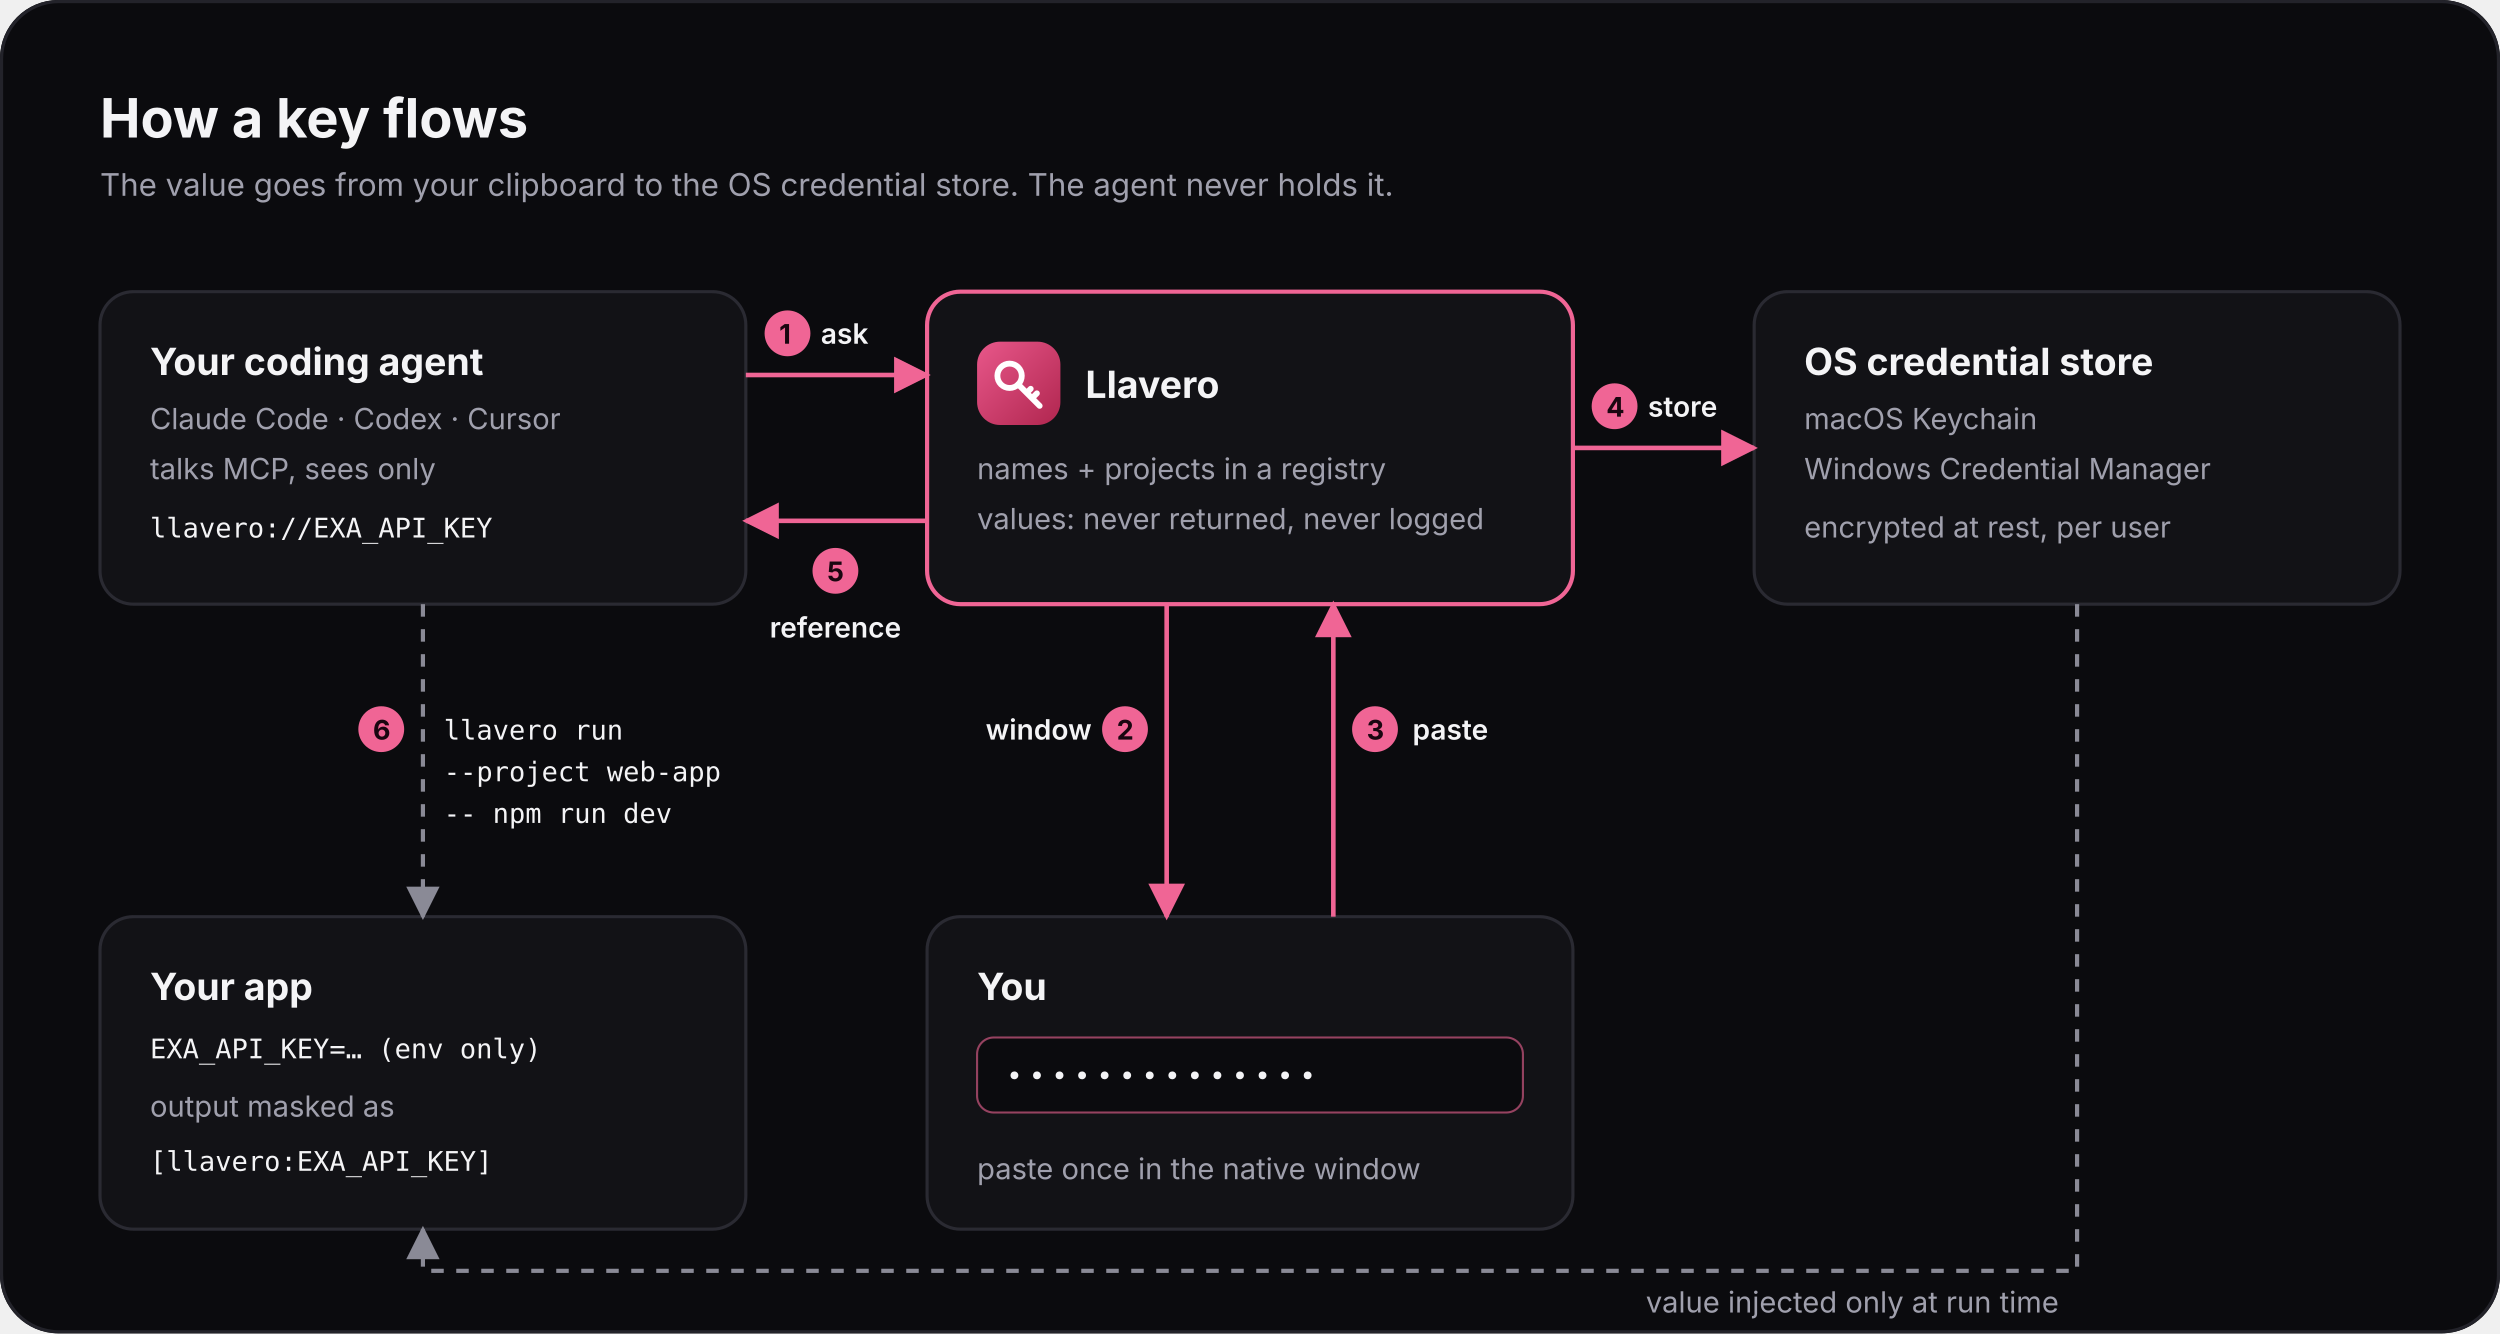
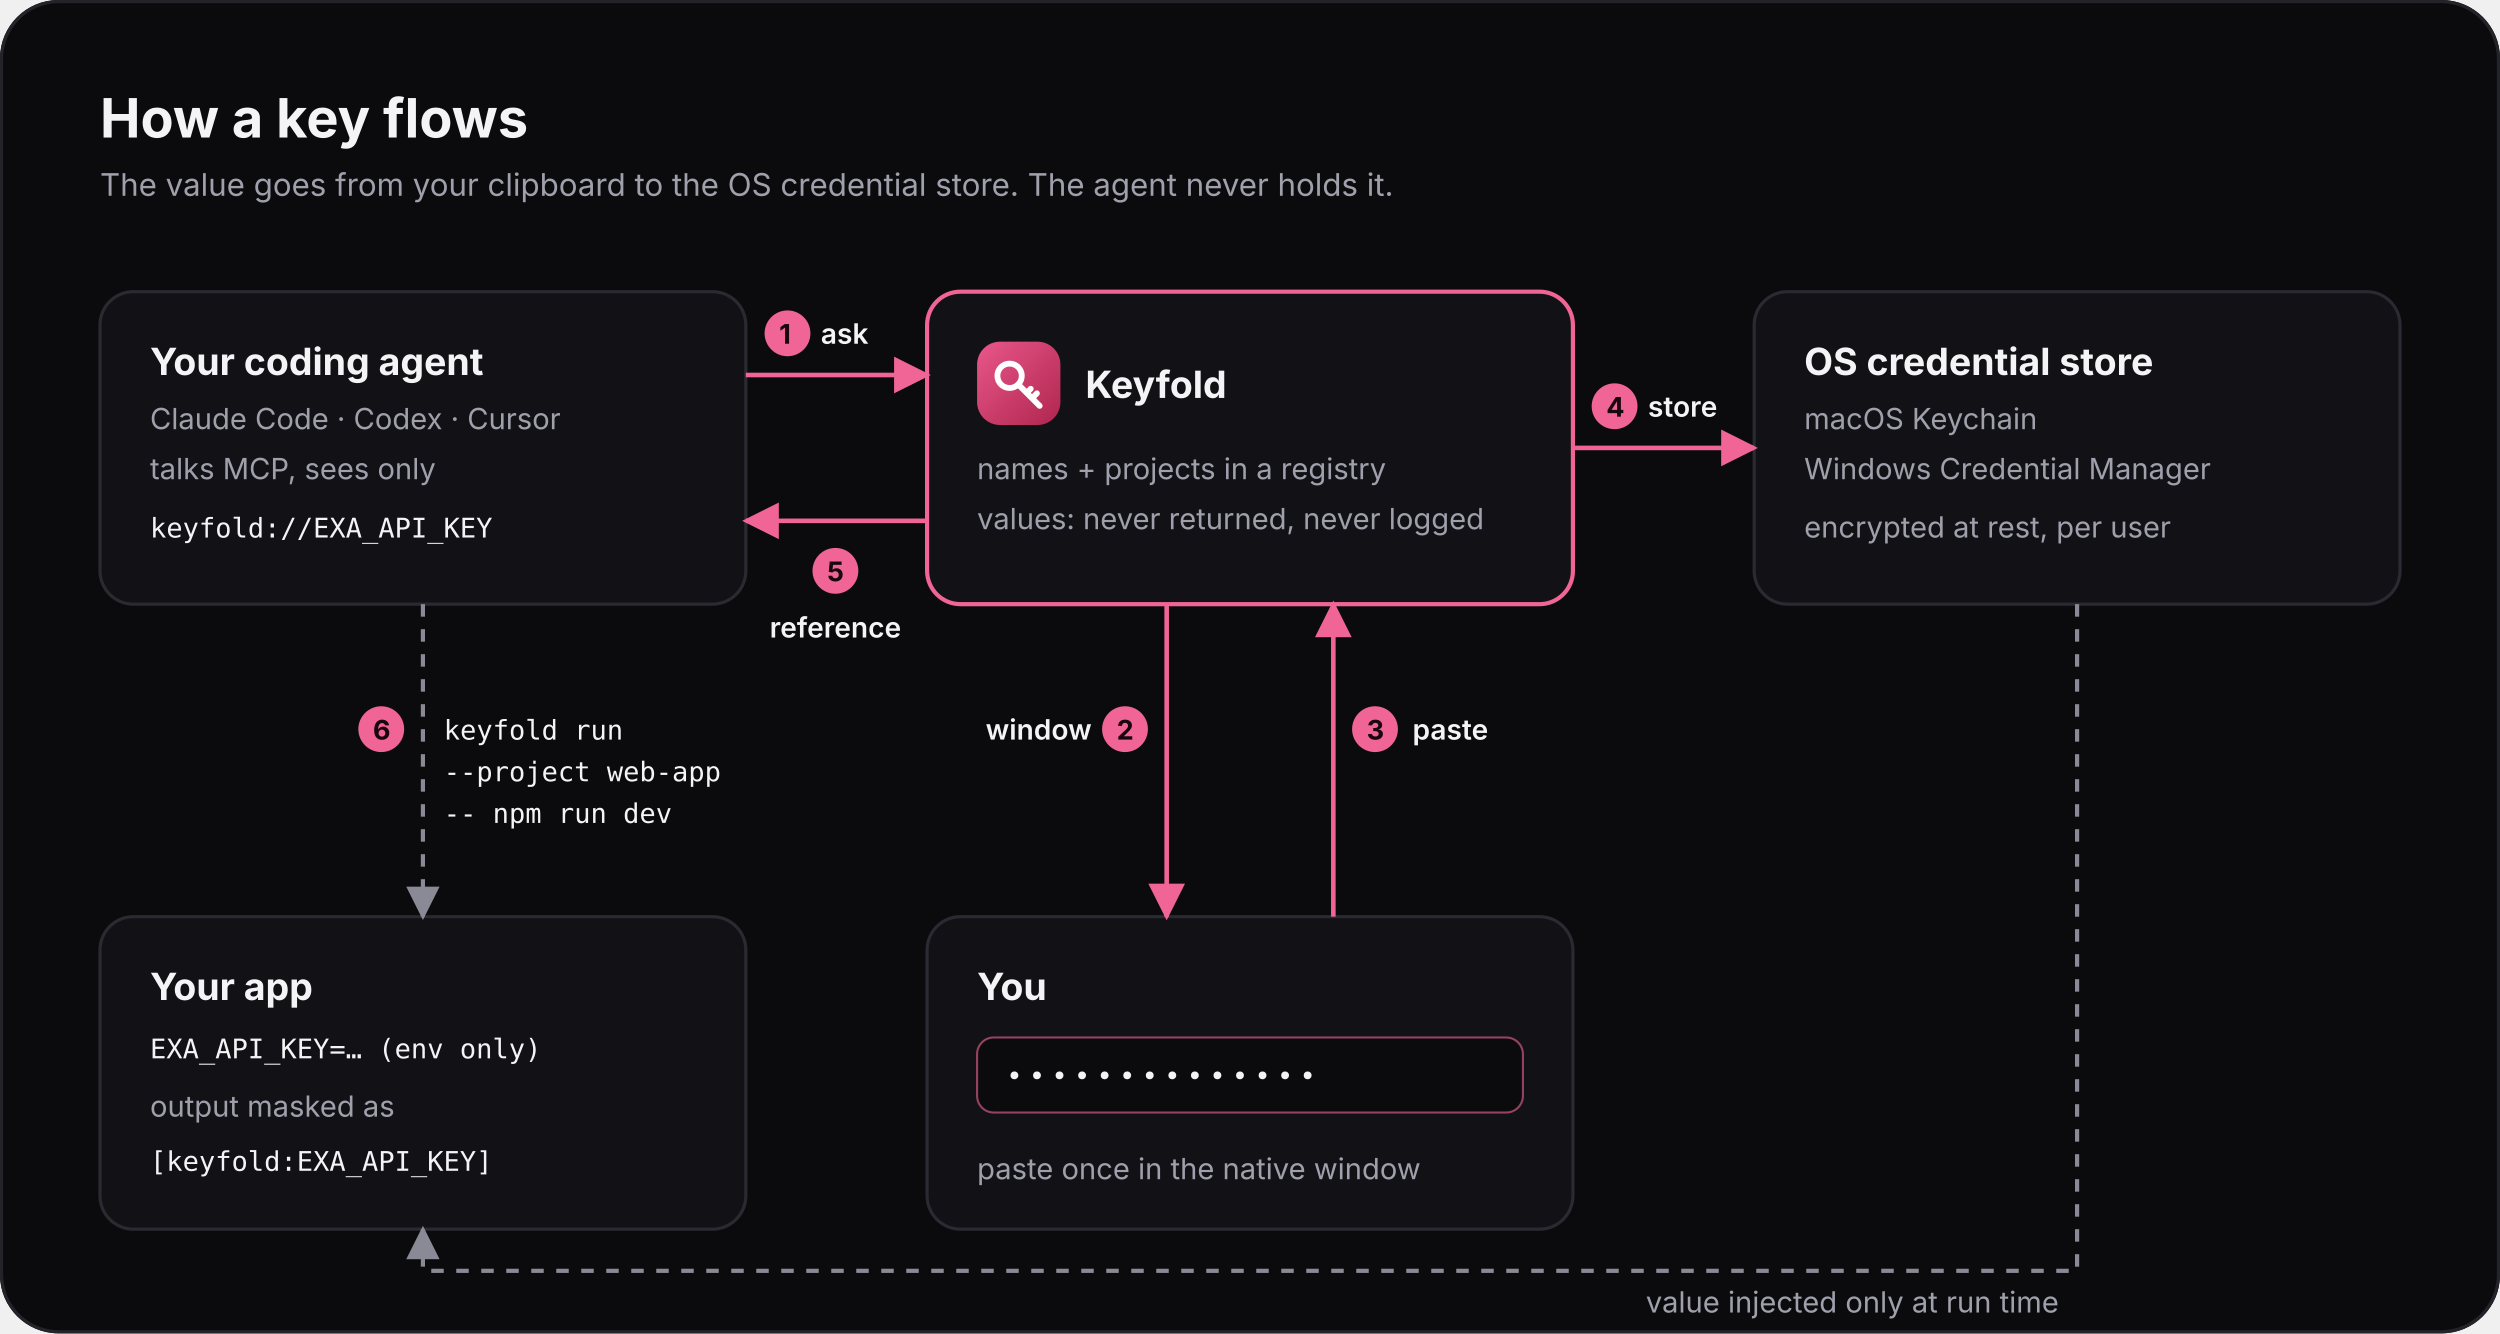
<svg xmlns="http://www.w3.org/2000/svg" width="1200" height="640" viewBox="0 0 1200 640" role="img" aria-labelledby="t d">
  <defs>
    <marker id="arrow" viewBox="0 0 10 10" refX="9" refY="5" markerWidth="8" markerHeight="8" orient="auto-start-reverse">
      <path d="M0 0 L10 5 L0 10 z" fill="#F06595" />
    </marker>
    <marker id="arrow-muted" viewBox="0 0 10 10" refX="9" refY="5" markerWidth="8" markerHeight="8" orient="auto-start-reverse">
      <path d="M0 0 L10 5 L0 10 z" fill="#8a8a96" />
    </marker>
    <linearGradient id="brand" x1="0" y1="0" x2="1" y2="1">
      <stop offset="0" stop-color="#E8578A" />
      <stop offset="1" stop-color="#B0264F" />
    </linearGradient>
    <style>
      text { font-family: Inter, -apple-system, 'Segoe UI', Helvetica, Arial, sans-serif; }
      .title { font-size: 26px; font-weight: 700; fill: #f4f4f6; }
      .sub { font-size: 15px; fill: #a0a0ad; }
      .h { font-size: 18px; font-weight: 650; fill: #f4f4f6; }
      .p { font-size: 14px; fill: #a0a0ad; }
      .mono { font-family: ui-monospace, 'SF Mono', Menlo, Consolas, monospace; font-size: 13px; fill: #f4f4f6; }
      .label { font-size: 13.5px; font-weight: 600; fill: #f4f4f6; }
      .num { font-size: 13px; font-weight: 700; fill: #1a0610; }
      .box { fill: #121216; stroke: #2a2a32; stroke-width: 1.5; }
      .accent { fill: #121216; stroke: #F06595; stroke-width: 2; }
      .line { stroke: #F06595; stroke-width: 2.2; fill: none; }
      .line-muted { stroke: #8a8a96; stroke-width: 2; fill: none; stroke-dasharray: 6 6; }
    </style>
  </defs>
  <rect width="1200" height="640" rx="28" fill="#0b0b0e" />
  <rect x="0.75" y="0.75" width="1198.5" height="638.5" rx="27.5" fill="none" stroke="#23232a" stroke-width="1.5" />
  <text class="title" x="48" y="66">How a key flows</text>
  <text class="sub" x="48" y="94">The value goes from your clipboard to the OS credential store. The agent never holds it.</text>
  <rect class="box" x="48" y="140" width="310" height="150" rx="16" />
  <text class="h" x="72" y="180">Your coding agent</text>
  <text class="p" x="72" y="206">Claude Code · Codex · Cursor</text>
  <text class="p" x="72" y="230">talks MCP, sees only</text>
-   <text class="mono" x="72" y="258">llavero://EXA_API_KEY</text>
+   <text class="mono" x="72" y="258">keyfold://EXA_API_KEY</text>
  <rect class="accent" x="445" y="140" width="310" height="150" rx="16" />
  <rect x="469" y="164" width="40" height="40" rx="11" fill="url(#brand)" />
  <g fill="none" stroke="#fff" stroke-width="72" stroke-linecap="round" stroke-linejoin="round" transform="translate(469 164) scale(0.039)">
    <circle cx="400" cy="420" r="150" />
    <path d="M506 526 L770 790 M676 696 L736 636 M610 630 L660 580" />
  </g>
-   <text class="h" x="521" y="191">Llavero</text>
+   <text class="h" x="521" y="191">Keyfold</text>
  <text class="p" x="469" y="230">names + projects in a registry</text>
  <text class="p" x="469" y="254">values: never returned, never logged</text>
  <rect class="box" x="842" y="140" width="310" height="150" rx="16" />
  <text class="h" x="866" y="180">OS credential store</text>
  <text class="p" x="866" y="206">macOS Keychain</text>
  <text class="p" x="866" y="230">Windows Credential Manager</text>
  <text class="p" x="866" y="258">encrypted at rest, per user</text>
  <rect class="box" x="445" y="440" width="310" height="150" rx="16" />
  <text class="h" x="469" y="480">You</text>
  <rect x="469" y="498" width="262" height="36" rx="8" fill="#0b0b0e" stroke="#F06595" stroke-opacity="0.6" />
  <text class="mono" x="483" y="521" letter-spacing="3">••••••••••••••</text>
  <text class="p" x="469" y="566">paste once in the native window</text>
  <rect class="box" x="48" y="440" width="310" height="150" rx="16" />
  <text class="h" x="72" y="480">Your app</text>
  <text class="mono" x="72" y="508">EXA_API_KEY=…  (env only)</text>
  <text class="p" x="72" y="536">output masked as</text>
-   <text class="mono" x="72" y="562">[llavero:EXA_API_KEY]</text>
+   <text class="mono" x="72" y="562">[keyfold:EXA_API_KEY]</text>
  <path class="line" d="M358 180 H 445" marker-end="url(#arrow)" />
  <circle cx="378" cy="160" r="11" fill="#F06595" />
  <text class="num" x="374" y="165">1</text>
  <text class="label" x="394" y="165">ask</text>
  <path class="line" d="M560 290 V 440" marker-end="url(#arrow)" />
  <circle cx="540" cy="350" r="11" fill="#F06595" />
  <text class="num" x="536" y="355">2</text>
  <text class="label" x="524" y="355" text-anchor="end">window</text>
  <path class="line" d="M640 440 V 290" marker-end="url(#arrow)" />
  <circle cx="660" cy="350" r="11" fill="#F06595" />
  <text class="num" x="656" y="355">3</text>
  <text class="label" x="678" y="355">paste</text>
  <path class="line" d="M755 215 H 842" marker-end="url(#arrow)" />
  <circle cx="775" cy="195" r="11" fill="#F06595" />
  <text class="num" x="771" y="200">4</text>
  <text class="label" x="791" y="200">store</text>
  <path class="line" d="M445 250 H 358" marker-end="url(#arrow)" />
  <circle cx="401" cy="274" r="11" fill="#F06595" />
  <text class="num" x="397" y="279">5</text>
  <text class="label" x="401" y="306" text-anchor="middle">reference</text>
  <path class="line-muted" d="M203 290 V 440" marker-end="url(#arrow-muted)" />
  <circle cx="183" cy="350" r="11" fill="#F06595" />
  <text class="num" x="179" y="355">6</text>
-   <text class="mono" x="213" y="355">llavero run</text>
+   <text class="mono" x="213" y="355">keyfold run</text>
  <text class="mono" x="213" y="375">--project web-app</text>
  <text class="mono" x="213" y="395">-- npm run dev</text>
  <path class="line-muted" d="M997 290 V 610 H 203 V 590" marker-end="url(#arrow-muted)" />
  <text class="p" x="790" y="630">value injected only at run time</text>
</svg>
